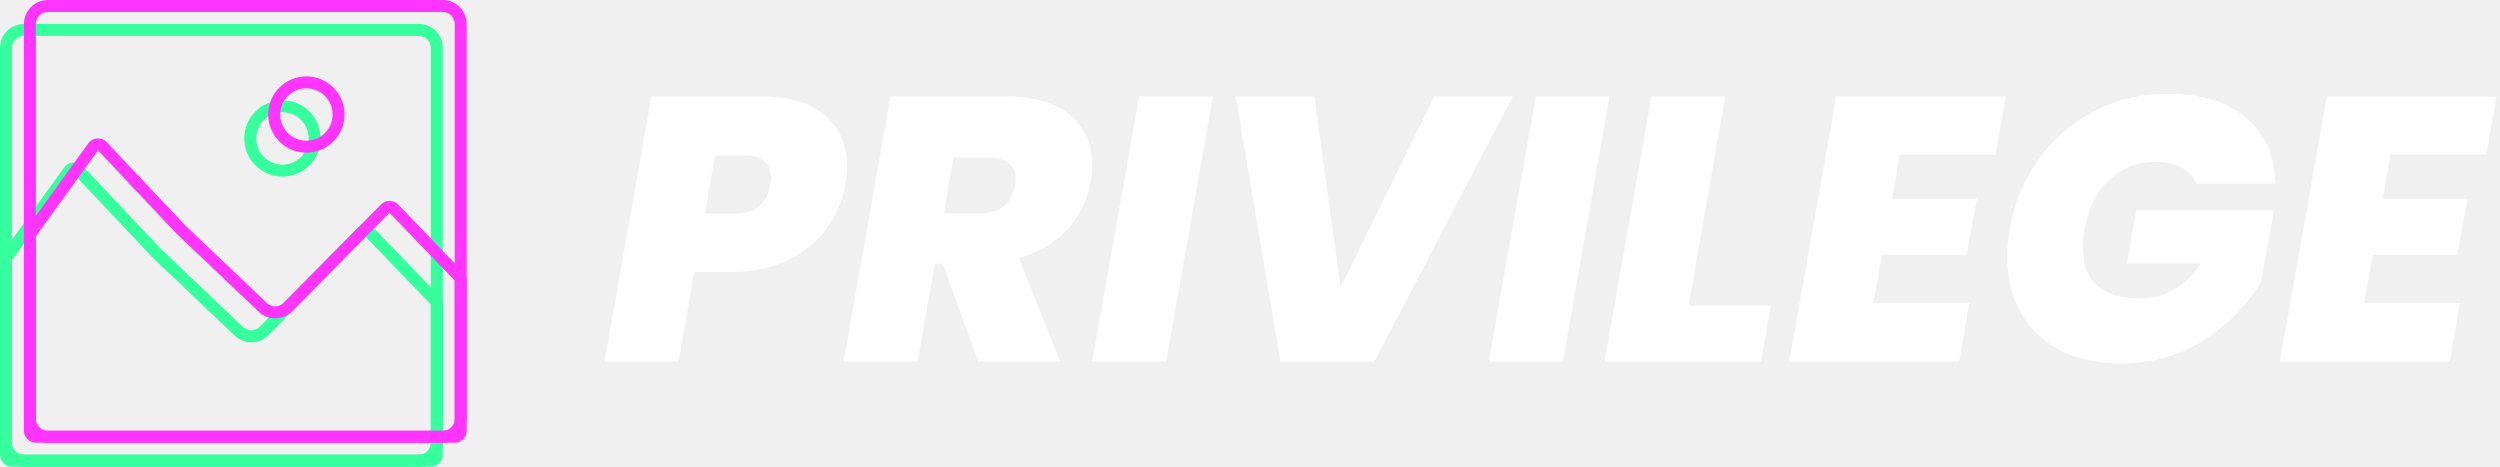
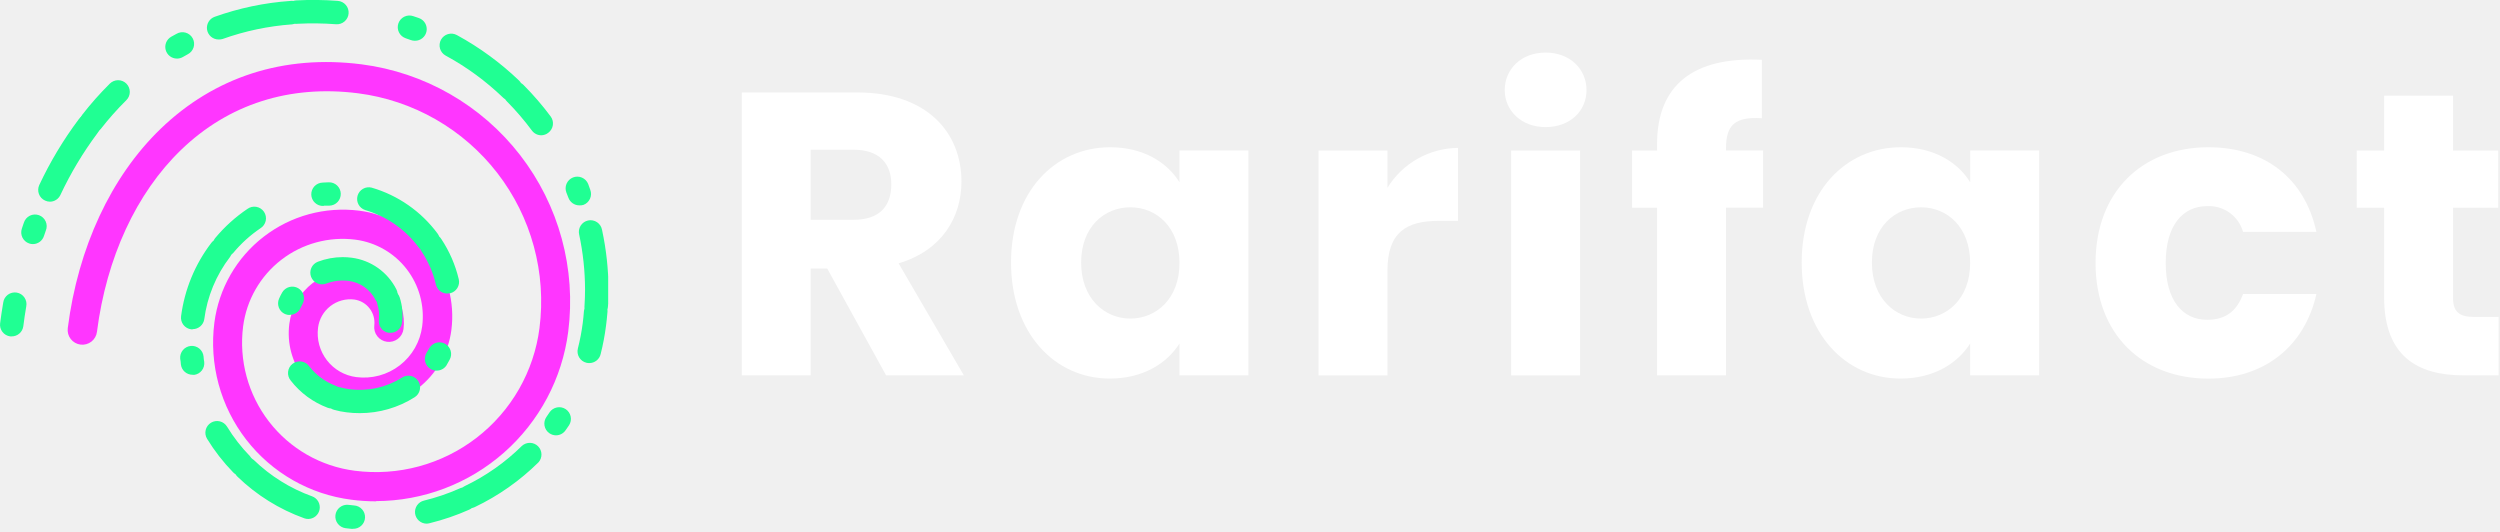
- <svg xmlns="http://www.w3.org/2000/svg" width="225" height="42" viewBox="0 0 225 42" fill="none">
-   <path d="M76.062 16.631C75.814 18.075 75.249 19.395 74.369 20.591C73.512 21.764 72.35 22.712 70.883 23.434C69.417 24.133 67.713 24.483 65.772 24.483H62.489L61.068 32.538H54.4L58.631 8.677H68.548C71.052 8.677 72.959 9.252 74.268 10.403C75.577 11.531 76.231 13.054 76.231 14.972C76.231 15.446 76.174 15.999 76.062 16.631ZM66.077 19.237C67.95 19.237 69.033 18.368 69.326 16.631C69.371 16.315 69.394 16.089 69.394 15.954C69.394 15.345 69.191 14.871 68.785 14.532C68.401 14.171 67.803 13.991 66.991 13.991H64.351L63.437 19.237H66.077Z" fill="white" />
-   <path d="M90.607 8.677C93.111 8.677 95.018 9.241 96.327 10.369C97.635 11.475 98.29 12.953 98.29 14.803C98.29 15.367 98.245 15.875 98.154 16.326C97.884 17.951 97.195 19.384 96.09 20.625C94.984 21.843 93.518 22.712 91.69 23.231L95.413 32.538H88.034L84.853 23.738H84.142L82.585 32.538H75.918L80.148 8.677H90.607ZM84.954 19.203H88.238C89.998 19.203 91.035 18.368 91.351 16.698C91.397 16.428 91.419 16.236 91.419 16.123C91.419 15.514 91.216 15.04 90.81 14.701C90.426 14.363 89.851 14.194 89.084 14.194H85.801L84.954 19.203Z" fill="white" />
-   <path d="M109.159 8.677L104.962 32.538H98.294L102.525 8.677H109.159Z" fill="white" />
-   <path d="M118.285 8.677L120.654 25.871L129.081 8.677H136.155L123.7 32.538H115.238L111.211 8.677H118.285Z" fill="white" />
-   <path d="M144.856 8.677L140.659 32.538H133.991L138.222 8.677H144.856Z" fill="white" />
-   <path d="M151.985 27.495H159.397L158.483 32.538H144.403L148.634 8.677H155.268L151.985 27.495Z" fill="white" />
-   <path d="M170.98 13.923L170.303 17.883H177.918L177.004 22.926H169.389L168.61 27.259H177.241L176.327 32.538H161.029L165.26 8.677H180.524L179.61 13.923H170.98Z" fill="white" />
-   <path d="M180.891 20.557C181.298 18.21 182.166 16.123 183.498 14.295C184.829 12.445 186.499 11.012 188.507 9.997C190.515 8.959 192.715 8.44 195.107 8.44C198.108 8.44 200.454 9.162 202.147 10.606C203.862 12.05 204.742 14.025 204.787 16.529H197.645C197.397 15.897 196.968 15.412 196.359 15.074C195.75 14.735 194.983 14.566 194.058 14.566C192.41 14.566 191 15.108 189.827 16.191C188.676 17.274 187.943 18.729 187.627 20.557C187.514 21.234 187.458 21.798 187.458 22.249C187.458 23.761 187.886 24.912 188.744 25.701C189.601 26.469 190.865 26.852 192.535 26.852C194.859 26.852 196.709 25.803 198.085 23.705H191.418L192.264 18.932H204.651L203.501 25.363C202.327 27.371 200.646 29.097 198.458 30.541C196.269 31.986 193.742 32.708 190.876 32.708C188.755 32.708 186.927 32.313 185.393 31.523C183.859 30.711 182.685 29.583 181.873 28.139C181.061 26.694 180.654 25.025 180.654 23.129C180.654 22.227 180.733 21.369 180.891 20.557Z" fill="white" />
-   <path d="M215.138 13.923L214.461 17.883H222.077L221.163 22.926H213.547L212.769 27.259H221.4L220.486 32.538H205.187L209.418 8.677H224.683L223.769 13.923H215.138Z" fill="white" />
-   <path fill-rule="evenodd" clip-rule="evenodd" d="M37.692 3.231H2.154C1.559 3.231 1.077 3.713 1.077 4.308V39.846C1.077 40.441 1.559 40.923 2.154 40.923H37.692C38.287 40.923 38.769 40.441 38.769 39.846V4.308C38.769 3.713 38.287 3.231 37.692 3.231ZM2.154 2.154C0.964 2.154 0 3.118 0 4.308V39.846C0 41.036 0.964 42 2.154 42H37.692C38.882 42 39.846 41.036 39.846 39.846V4.308C39.846 3.118 38.882 2.154 37.692 2.154H2.154Z" fill="#36FF9D" />
-   <path fill-rule="evenodd" clip-rule="evenodd" d="M13.728 23.174L6.665 15.686L1.077 23.408L1.077 40.923H38.769V27.404L32.906 21.307L24.147 30.165C23.322 31 21.982 31.02 21.131 30.212L13.728 23.174ZM14.492 22.413L7.448 14.947C6.985 14.455 6.188 14.507 5.792 15.054L0.204 22.776C0.072 22.96 0 23.181 0 23.408V40.923C0 41.518 0.482 42 1.077 42H38.769C39.364 42 39.846 41.518 39.846 40.923V27.404C39.846 27.126 39.738 26.859 39.545 26.658L33.682 20.561C33.262 20.124 32.566 20.12 32.14 20.55L23.381 29.408C22.969 29.825 22.299 29.836 21.873 29.431L14.492 22.413Z" fill="#36FF9D" />
-   <path fill-rule="evenodd" clip-rule="evenodd" d="M25.419 14.817C26.721 14.817 27.777 13.761 27.777 12.459C27.777 11.156 26.721 10.101 25.419 10.101C24.117 10.101 23.061 11.156 23.061 12.459C23.061 13.761 24.117 14.817 25.419 14.817ZM25.419 15.894C27.316 15.894 28.854 14.356 28.854 12.459C28.854 10.562 27.316 9.024 25.419 9.024C23.522 9.024 21.984 10.562 21.984 12.459C21.984 14.356 23.522 15.894 25.419 15.894Z" fill="#36FF9D" />
-   <path fill-rule="evenodd" clip-rule="evenodd" d="M39.846 1.077H4.308C3.713 1.077 3.231 1.559 3.231 2.154V37.692C3.231 38.287 3.713 38.769 4.308 38.769H39.846C40.441 38.769 40.923 38.287 40.923 37.692V2.154C40.923 1.559 40.441 1.077 39.846 1.077ZM4.308 0C3.118 0 2.154 0.964 2.154 2.154V37.692C2.154 38.882 3.118 39.846 4.308 39.846H39.846C41.036 39.846 42 38.882 42 37.692V2.154C42 0.964 41.036 0 39.846 0H4.308Z" fill="#FF35FF" />
-   <path fill-rule="evenodd" clip-rule="evenodd" d="M15.882 21.02L8.819 13.532L3.231 21.254L3.231 38.769H40.923V25.25L35.059 19.153L26.301 28.011C25.476 28.846 24.135 28.866 23.285 28.058L15.882 21.02ZM16.645 20.259L9.602 12.793C9.138 12.301 8.342 12.353 7.946 12.9L2.358 20.622C2.225 20.806 2.154 21.027 2.154 21.254V38.769C2.154 39.364 2.636 39.846 3.231 39.846H40.923C41.518 39.846 42 39.364 42 38.769V25.25C42 24.972 41.892 24.705 41.699 24.504L35.836 18.407C35.416 17.971 34.719 17.966 34.294 18.396L25.535 27.254C25.123 27.671 24.452 27.682 24.027 27.277L16.645 20.259Z" fill="#FF35FF" />
-   <path fill-rule="evenodd" clip-rule="evenodd" d="M27.573 12.663C28.875 12.663 29.931 11.607 29.931 10.305C29.931 9.003 28.875 7.947 27.573 7.947C26.271 7.947 25.215 9.003 25.215 10.305C25.215 11.607 26.271 12.663 27.573 12.663ZM27.573 13.74C29.47 13.74 31.008 12.202 31.008 10.305C31.008 8.408 29.47 6.87 27.573 6.87C25.676 6.87 24.138 8.408 24.138 10.305C24.138 12.202 25.676 13.74 27.573 13.74Z" fill="#FF35FF" />
+ <svg xmlns="http://www.w3.org/2000/svg" width="428" height="91" viewBox="0 0 428 91" fill="none">
+   <g clip-path="url(#clip0_115_19)">
+     <path d="M146.8 15.83C158.67 15.83 164.6 22.66 164.6 31.08C164.6 37.15 161.29 42.88 153.84 45.08L165.01 64.26H151.7L141.62 45.97H138.79V64.26H127V15.83H146.8ZM146.11 25.63H138.79V37.63H146.11C150.52 37.63 152.59 35.36 152.59 31.56C152.59 27.97 150.52 25.63 146.11 25.63V25.63Z" fill="white" />
+     <path d="M190.06 25.21C195.79 25.21 199.86 27.84 201.93 31.21V25.76H213.73V64.26H201.93V58.81C199.79 62.19 195.72 64.81 189.99 64.81C180.61 64.81 173.09 57.08 173.09 44.94C173.09 32.8 180.61 25.21 190.06 25.21ZM193.51 35.49C189.09 35.49 185.09 38.81 185.09 44.95C185.09 51.09 189.09 54.54 193.51 54.54C197.93 54.54 201.93 51.16 201.93 45.02C201.93 38.88 198 35.49 193.51 35.49Z" fill="white" />
+     <path d="M237.53 64.27H225.73V25.77H237.53V32.15C238.802 30.083 240.577 28.372 242.689 27.178C244.802 25.983 247.183 25.344 249.61 25.32V37.81H246.36C240.77 37.81 237.53 39.74 237.53 46.37V64.27Z" fill="white" />
+     <path d="M257.61 15.42C257.61 11.83 260.44 9 264.61 9C268.78 9 271.61 11.83 271.61 15.42C271.61 19.01 268.78 21.76 264.61 21.76C260.44 21.76 257.61 18.94 257.61 15.42ZM258.71 25.77H270.51V64.27H258.71V25.77Z" fill="white" />
+     <path d="M283.69 35.56H279.41V25.77H283.69V24.66C283.69 14.59 289.9 9.66 301.63 10.24V20.24C297.08 19.96 295.49 21.34 295.49 25.41V25.76H301.84V35.55H295.49V64.26H283.69V35.56Z" fill="white" />
+     <path d="M325.43 25.21C331.16 25.21 335.23 27.84 337.3 31.21V25.76H349.1V64.26H337.29V58.81C335.15 62.19 331.08 64.81 325.36 64.81C315.97 64.81 308.45 57.08 308.45 44.94C308.45 32.8 315.98 25.21 325.43 25.21ZM328.88 35.49C324.47 35.49 320.47 38.81 320.47 44.95C320.47 51.09 324.47 54.54 328.88 54.54C333.29 54.54 337.29 51.15 337.29 45.02C337.29 38.89 333.37 35.49 328.88 35.49Z" fill="white" />
+     <path d="M378.08 25.21C387.74 25.21 394.57 30.53 396.57 39.7H384.01C383.636 38.379 382.826 37.224 381.71 36.422C380.595 35.621 379.241 35.222 377.87 35.29C373.66 35.29 370.77 38.6 370.77 45.02C370.77 51.44 373.66 54.75 377.87 54.75C381.12 54.75 382.98 53.16 384.01 50.33H396.57C394.57 59.23 387.74 64.82 378.08 64.82C366.76 64.82 358.76 57.23 358.76 45.02C358.76 32.81 366.76 25.21 378.08 25.21Z" fill="white" />
+     <path d="M408.16 35.56H403.47V25.77H408.16V16.38H419.96V25.77H427.69V35.56H419.96V51.02C419.96 53.3 420.96 54.26 423.55 54.26H427.76V64.26H421.76C413.76 64.26 408.16 60.88 408.16 50.87V35.56Z" fill="white" />
+   </g>
+   <g clip-path="url(#clip1_115_19)">
+     <path d="M64.42 85.83C62.989 85.831 61.559 85.737 60.14 85.55C56.611 85.099 53.205 83.958 50.116 82.191C47.028 80.423 44.318 78.065 42.142 75.251C39.965 72.436 38.364 69.22 37.43 65.787C36.497 62.353 36.248 58.769 36.7 55.24C37.456 49.411 40.492 44.12 45.142 40.526C49.793 36.933 55.679 35.33 61.51 36.07C66.305 36.688 70.658 39.184 73.614 43.008C76.571 46.833 77.889 51.674 77.28 56.47C77.029 58.436 76.394 60.333 75.41 62.052C74.426 63.772 73.112 65.281 71.545 66.493C69.977 67.705 68.186 68.596 66.273 69.116C64.361 69.635 62.365 69.772 60.4 69.52C58.763 69.311 57.183 68.782 55.75 67.962C54.318 67.143 53.06 66.049 52.051 64.743C51.041 63.437 50.299 61.945 49.867 60.352C49.434 58.76 49.32 57.097 49.53 55.46C49.705 54.085 50.15 52.758 50.839 51.554C51.527 50.351 52.446 49.295 53.543 48.447C54.64 47.599 55.893 46.976 57.231 46.613C58.569 46.249 59.965 46.153 61.34 46.33C63.686 46.644 65.814 47.87 67.262 49.742C68.711 51.613 69.364 53.98 69.08 56.33C69.039 56.658 68.933 56.975 68.769 57.263C68.605 57.55 68.386 57.803 68.125 58.005C67.864 58.208 67.565 58.358 67.246 58.445C66.927 58.533 66.593 58.556 66.265 58.515C65.937 58.474 65.62 58.368 65.332 58.204C65.045 58.04 64.793 57.821 64.59 57.56C64.387 57.299 64.237 57 64.15 56.681C64.062 56.361 64.039 56.028 64.08 55.7C64.2 54.663 63.909 53.62 63.27 52.794C62.631 51.968 61.694 51.425 60.66 51.28C59.2 51.099 57.727 51.503 56.563 52.404C55.399 53.305 54.64 54.63 54.45 56.09C54.324 57.076 54.393 58.078 54.654 59.037C54.915 59.997 55.362 60.895 55.971 61.682C56.579 62.468 57.336 63.127 58.199 63.621C59.062 64.115 60.014 64.434 61 64.56C62.314 64.73 63.648 64.638 64.926 64.292C66.204 63.945 67.401 63.35 68.449 62.54C69.497 61.73 70.374 60.721 71.032 59.572C71.689 58.422 72.113 57.154 72.28 55.84C72.722 52.358 71.765 48.843 69.618 46.067C67.471 43.29 64.311 41.479 60.83 41.03C56.315 40.458 51.756 41.7 48.155 44.483C44.554 47.267 42.204 51.366 41.62 55.88C40.881 61.69 42.478 67.556 46.061 72.19C49.645 76.823 54.92 79.844 60.73 80.59C64.411 81.065 68.15 80.811 71.733 79.84C75.316 78.869 78.672 77.201 81.61 74.932C84.548 72.663 87.009 69.838 88.854 66.616C90.698 63.395 91.89 59.842 92.36 56.16C92.959 51.481 92.63 46.73 91.393 42.178C90.156 37.626 88.034 33.362 85.149 29.63C82.264 25.898 78.672 22.771 74.578 20.427C70.484 18.083 65.969 16.569 61.29 15.97C49.59 14.48 39.11 17.83 31 25.66C23.33 33.06 18.22 44.13 16.6 56.81C16.559 57.138 16.453 57.455 16.289 57.743C16.125 58.03 15.906 58.283 15.645 58.486C15.384 58.688 15.085 58.838 14.766 58.925C14.447 59.013 14.113 59.036 13.785 58.995C13.457 58.954 13.14 58.848 12.852 58.684C12.565 58.52 12.312 58.301 12.11 58.04C11.907 57.779 11.757 57.48 11.67 57.161C11.582 56.842 11.559 56.508 11.6 56.18C13.36 42.37 19.01 30.25 27.48 22.07C36.73 13.14 48.62 9.32 61.88 11.01C72.644 12.389 82.42 17.986 89.058 26.571C95.697 35.156 98.654 46.025 97.28 56.79C96.247 64.792 92.34 72.145 86.287 77.481C80.234 82.816 72.449 85.769 64.38 85.79L64.42 85.83Z" fill="#FF36FF" />
+     <path d="M2.01 57.59H1.75C1.489 57.557 1.238 57.472 1.01 57.342C0.782 57.211 0.581 57.037 0.421 56.829C0.26 56.621 0.142 56.383 0.073 56.129C0.004 55.876 -0.014 55.611 0.02 55.35C0.17 54.17 0.35 52.97 0.55 51.81C0.584 51.542 0.672 51.285 0.808 51.052C0.945 50.819 1.127 50.617 1.343 50.456C1.56 50.296 1.807 50.181 2.069 50.118C2.331 50.055 2.604 50.046 2.869 50.092C3.135 50.137 3.389 50.235 3.616 50.381C3.843 50.527 4.038 50.717 4.189 50.94C4.34 51.163 4.445 51.415 4.497 51.679C4.549 51.944 4.546 52.216 4.49 52.48C4.3 53.59 4.13 54.73 3.99 55.86C3.925 56.339 3.688 56.778 3.324 57.096C2.96 57.414 2.494 57.59 2.01 57.59Z" fill="#20FF93" />
+     <path d="M5.64 41.79C5.418 41.793 5.198 41.756 4.99 41.68C4.741 41.596 4.511 41.463 4.314 41.289C4.116 41.116 3.954 40.905 3.838 40.669C3.722 40.433 3.654 40.177 3.637 39.914C3.62 39.652 3.655 39.389 3.74 39.14C3.85 38.82 3.96 38.51 4.08 38.14C4.159 37.881 4.289 37.64 4.464 37.433C4.639 37.225 4.854 37.056 5.096 36.934C5.338 36.812 5.602 36.741 5.873 36.725C6.143 36.708 6.414 36.747 6.67 36.839C6.925 36.93 7.159 37.073 7.357 37.258C7.555 37.442 7.714 37.665 7.823 37.913C7.933 38.161 7.991 38.429 7.994 38.7C7.997 38.971 7.944 39.24 7.84 39.49L7.53 40.39C7.403 40.793 7.152 41.146 6.813 41.397C6.473 41.649 6.063 41.786 5.64 41.79V41.79ZM8.57 34.53C8.276 34.53 7.986 34.465 7.72 34.34C7.479 34.232 7.261 34.077 7.08 33.885C6.899 33.692 6.758 33.466 6.665 33.218C6.572 32.971 6.529 32.708 6.539 32.444C6.548 32.18 6.61 31.92 6.72 31.68C8.581 27.71 10.843 23.94 13.47 20.43C13.62 20.202 13.816 20.006 14.044 19.857C14.273 19.707 14.529 19.605 14.799 19.558C15.068 19.512 15.344 19.521 15.61 19.585C15.875 19.649 16.125 19.767 16.343 19.931C16.562 20.095 16.744 20.302 16.879 20.54C17.015 20.777 17.099 21.04 17.129 21.312C17.159 21.584 17.133 21.858 17.052 22.119C16.971 22.381 16.838 22.622 16.66 22.83C14.203 26.124 12.085 29.659 10.34 33.38C10.182 33.718 9.932 34.004 9.619 34.208C9.306 34.411 8.943 34.522 8.57 34.53Z" fill="#20FF93" />
+     <path d="M60.4 90.54H60.18L59.18 90.43C58.65 90.365 58.167 90.092 57.838 89.671C57.508 89.25 57.36 88.715 57.425 88.185C57.49 87.654 57.763 87.172 58.184 86.843C58.605 86.513 59.14 86.365 59.67 86.43L60.59 86.53C61.12 86.555 61.619 86.79 61.977 87.183C62.334 87.576 62.52 88.094 62.495 88.625C62.47 89.155 62.235 89.654 61.842 90.011C61.449 90.369 60.931 90.555 60.4 90.53V90.54ZM73.03 89.65C72.543 89.646 72.075 89.465 71.712 89.14C71.35 88.816 71.118 88.37 71.06 87.887C71.003 87.404 71.123 86.916 71.399 86.515C71.675 86.115 72.088 85.828 72.56 85.71C74.665 85.199 76.72 84.499 78.7 83.62C78.84 83.551 78.987 83.5 79.14 83.47C79.265 83.376 79.399 83.296 79.54 83.23C83.175 81.493 86.494 79.161 89.36 76.33C89.741 75.986 90.24 75.802 90.753 75.815C91.266 75.829 91.755 76.039 92.117 76.403C92.48 76.766 92.688 77.255 92.7 77.769C92.712 78.282 92.525 78.78 92.18 79.16C88.996 82.304 85.308 84.893 81.27 86.82C81.113 86.891 80.949 86.945 80.78 86.98C80.646 87.089 80.498 87.179 80.34 87.25C78.141 88.229 75.859 89.008 73.52 89.58C73.36 89.624 73.196 89.647 73.03 89.65V89.65ZM52.77 88.85C52.538 88.848 52.309 88.808 52.09 88.73C47.819 87.193 43.923 84.766 40.66 81.61C40.531 81.49 40.42 81.352 40.33 81.2C40.18 81.107 40.043 80.997 39.92 80.87C38.221 79.126 36.721 77.197 35.45 75.12C35.174 74.666 35.09 74.122 35.216 73.606C35.341 73.091 35.667 72.646 36.12 72.37C36.574 72.094 37.118 72.01 37.634 72.135C38.15 72.261 38.594 72.587 38.87 73.04C39.984 74.865 41.299 76.558 42.79 78.09C42.947 78.353 43.167 78.573 43.43 78.73C46.284 81.495 49.693 83.621 53.43 84.97C53.872 85.13 54.243 85.441 54.479 85.848C54.714 86.255 54.799 86.732 54.718 87.195C54.637 87.658 54.395 88.078 54.035 88.381C53.675 88.683 53.22 88.849 52.75 88.85H52.77ZM95.18 74.53C94.771 74.526 94.373 74.397 94.04 74.16C93.607 73.856 93.313 73.392 93.221 72.871C93.129 72.35 93.248 71.814 93.55 71.38L94.07 70.61C94.363 70.167 94.82 69.859 95.341 69.753C95.861 69.647 96.402 69.752 96.845 70.045C97.288 70.338 97.596 70.795 97.702 71.316C97.808 71.836 97.703 72.377 97.41 72.82C97.22 73.11 97.02 73.39 96.82 73.67C96.636 73.935 96.391 74.151 96.106 74.301C95.82 74.451 95.503 74.529 95.18 74.53V74.53ZM61.58 70.73C60.828 70.733 60.076 70.686 59.33 70.59C58.603 70.504 57.884 70.36 57.18 70.16C56.996 70.11 56.821 70.033 56.66 69.93C56.468 69.92 56.279 69.879 56.1 69.81C53.603 68.877 51.414 67.267 49.78 65.16C49.606 64.954 49.475 64.716 49.395 64.459C49.316 64.201 49.289 63.93 49.316 63.662C49.344 63.394 49.425 63.135 49.555 62.899C49.686 62.663 49.862 62.456 50.075 62.29C50.287 62.124 50.531 62.003 50.791 61.934C51.051 61.865 51.323 61.849 51.59 61.887C51.856 61.925 52.113 62.017 52.343 62.157C52.573 62.296 52.773 62.481 52.93 62.7C54.113 64.226 55.7 65.389 57.51 66.06C57.638 66.11 57.762 66.17 57.88 66.24C58.019 66.253 58.156 66.28 58.29 66.32C58.798 66.465 59.316 66.568 59.84 66.63C62.982 67.039 66.167 66.331 68.84 64.63C69.287 64.344 69.829 64.246 70.348 64.36C70.867 64.473 71.319 64.788 71.605 65.235C71.892 65.682 71.989 66.224 71.875 66.743C71.762 67.261 71.447 67.713 71 68C68.184 69.788 64.916 70.735 61.58 70.73ZM32.97 64.16C32.48 64.164 32.006 63.988 31.637 63.665C31.269 63.343 31.031 62.896 30.97 62.41C30.97 62.07 30.89 61.72 30.85 61.41C30.801 60.88 30.965 60.351 31.305 59.942C31.645 59.532 32.135 59.274 32.665 59.225C33.196 59.176 33.724 59.34 34.133 59.68C34.543 60.02 34.801 60.51 34.85 61.04C34.85 61.34 34.92 61.64 34.96 61.94C34.994 62.201 34.976 62.465 34.907 62.719C34.838 62.973 34.72 63.211 34.559 63.419C34.399 63.627 34.199 63.801 33.971 63.932C33.742 64.062 33.491 64.147 33.23 64.18L32.97 64.16ZM74.73 63.45C74.355 63.448 73.987 63.341 73.67 63.14C73.447 63 73.254 62.818 73.102 62.604C72.95 62.389 72.841 62.147 72.783 61.891C72.724 61.634 72.717 61.369 72.761 61.11C72.805 60.85 72.9 60.602 73.04 60.38C73.19 60.14 73.33 59.9 73.47 59.65C73.596 59.419 73.765 59.215 73.97 59.049C74.174 58.884 74.409 58.76 74.661 58.685C74.913 58.61 75.177 58.586 75.439 58.614C75.7 58.641 75.954 58.719 76.185 58.845C76.416 58.97 76.62 59.14 76.786 59.344C76.951 59.549 77.075 59.784 77.15 60.036C77.225 60.288 77.249 60.552 77.222 60.814C77.194 61.075 77.115 61.329 76.99 61.56C76.81 61.88 76.62 62.2 76.43 62.56C76.244 62.839 75.991 63.067 75.694 63.222C75.397 63.378 75.065 63.456 74.73 63.45ZM100.87 62.16C100.705 62.16 100.54 62.14 100.38 62.1C100.125 62.036 99.886 61.922 99.675 61.765C99.464 61.608 99.286 61.411 99.151 61.185C99.017 60.96 98.928 60.71 98.89 60.45C98.852 60.19 98.866 59.925 98.93 59.67C99.293 58.245 99.57 56.799 99.76 55.34C99.847 54.673 99.917 53.973 99.97 53.24C99.988 53.084 100.022 52.93 100.07 52.78C100.05 52.624 100.05 52.466 100.07 52.31C100.13 51.38 100.16 50.44 100.16 49.51C100.148 46.377 99.813 43.254 99.16 40.19C99.094 39.929 99.082 39.658 99.123 39.392C99.165 39.126 99.26 38.871 99.402 38.643C99.544 38.415 99.731 38.218 99.951 38.063C100.172 37.909 100.421 37.8 100.684 37.744C100.947 37.688 101.219 37.686 101.483 37.738C101.747 37.789 101.998 37.894 102.221 38.045C102.443 38.196 102.634 38.39 102.779 38.616C102.925 38.842 103.024 39.095 103.07 39.36C103.788 42.686 104.16 46.077 104.18 49.48C104.18 50.48 104.18 51.48 104.08 52.48C104.071 52.653 104.041 52.824 103.99 52.99C104.015 53.159 104.015 53.331 103.99 53.5C103.93 54.26 103.85 55.02 103.75 55.78C103.543 57.4 103.239 59.006 102.84 60.59C102.742 61.038 102.492 61.438 102.133 61.724C101.775 62.01 101.329 62.164 100.87 62.16V62.16ZM32.99 56.38H32.73C32.469 56.347 32.218 56.262 31.99 56.132C31.762 56.001 31.561 55.827 31.401 55.619C31.24 55.41 31.122 55.173 31.053 54.919C30.985 54.665 30.966 54.401 31 54.14C31.598 49.559 33.391 45.217 36.2 41.55C36.312 41.412 36.439 41.288 36.58 41.18C36.654 41.013 36.752 40.858 36.87 40.72C38.455 38.821 40.3 37.154 42.35 35.77C42.567 35.61 42.814 35.495 43.076 35.433C43.338 35.371 43.61 35.363 43.876 35.408C44.142 35.454 44.395 35.553 44.622 35.699C44.848 35.845 45.043 36.035 45.194 36.259C45.345 36.482 45.449 36.733 45.501 36.998C45.552 37.262 45.549 37.534 45.493 37.798C45.437 38.061 45.328 38.311 45.172 38.531C45.017 38.751 44.819 38.938 44.59 39.08C42.848 40.256 41.283 41.673 39.94 43.29C39.84 43.403 39.73 43.507 39.61 43.6C39.545 43.736 39.468 43.867 39.38 43.99C36.996 47.096 35.475 50.777 34.97 54.66C34.896 55.132 34.656 55.561 34.293 55.871C33.93 56.181 33.468 56.351 32.99 56.35V56.38ZM49.59 53.93C49.311 53.93 49.035 53.873 48.78 53.76C48.298 53.542 47.922 53.141 47.735 52.647C47.547 52.152 47.564 51.603 47.78 51.12C47.937 50.76 48.114 50.41 48.31 50.07C48.441 49.842 48.616 49.642 48.825 49.482C49.033 49.322 49.271 49.204 49.525 49.136C49.779 49.068 50.044 49.05 50.305 49.084C50.566 49.118 50.817 49.204 51.045 49.335C51.273 49.466 51.473 49.641 51.633 49.85C51.793 50.058 51.911 50.296 51.979 50.55C52.047 50.804 52.065 51.069 52.031 51.33C51.997 51.591 51.911 51.842 51.78 52.07C51.66 52.29 51.54 52.53 51.43 52.77C51.264 53.115 51.002 53.404 50.676 53.605C50.35 53.805 49.973 53.907 49.59 53.9V53.93ZM66.08 52.45C65.709 52.451 65.345 52.348 65.029 52.154C64.713 51.96 64.457 51.681 64.29 51.35C63.85 50.473 63.202 49.717 62.401 49.148C61.601 48.58 60.673 48.216 59.7 48.09C58.398 47.921 57.075 48.079 55.85 48.55C55.605 48.645 55.343 48.69 55.08 48.683C54.817 48.676 54.557 48.618 54.317 48.511C54.077 48.405 53.859 48.252 53.678 48.061C53.497 47.87 53.355 47.645 53.26 47.4C53.166 47.154 53.12 46.893 53.127 46.63C53.134 46.367 53.192 46.107 53.299 45.867C53.406 45.626 53.559 45.409 53.749 45.228C53.94 45.047 54.164 44.904 54.41 44.81C55.774 44.289 57.221 44.021 58.68 44.02C59.192 44.023 59.703 44.056 60.21 44.12C61.835 44.33 63.383 44.936 64.719 45.884C66.054 46.833 67.137 48.095 67.87 49.56C68.106 50.035 68.144 50.584 67.975 51.086C67.806 51.589 67.445 52.004 66.97 52.24C66.692 52.371 66.387 52.432 66.08 52.42V52.45ZM76.63 50.26C76.171 50.272 75.721 50.126 75.356 49.845C74.992 49.565 74.736 49.167 74.63 48.72C74.161 46.718 73.342 44.816 72.21 43.1C72.121 42.981 72.05 42.85 72 42.71C71.888 42.612 71.787 42.501 71.7 42.38C69.422 39.292 66.193 37.037 62.51 35.96C62.019 35.798 61.609 35.451 61.368 34.994C61.126 34.536 61.072 34.002 61.215 33.505C61.359 33.008 61.69 32.586 62.138 32.328C62.587 32.069 63.118 31.995 63.62 32.12C68.153 33.44 72.126 36.212 74.93 40.01C75.036 40.159 75.124 40.32 75.19 40.49C75.325 40.61 75.442 40.748 75.54 40.9C76.94 43.005 77.956 45.341 78.54 47.8C78.601 48.056 78.611 48.322 78.569 48.581C78.527 48.841 78.434 49.09 78.296 49.314C78.157 49.538 77.976 49.733 77.762 49.886C77.548 50.04 77.306 50.15 77.05 50.21C76.911 50.228 76.77 50.235 76.63 50.23V50.26ZM55.36 35.26C55.097 35.269 54.836 35.227 54.589 35.135C54.343 35.042 54.118 34.903 53.925 34.724C53.733 34.544 53.578 34.329 53.469 34.09C53.36 33.851 53.299 33.593 53.29 33.33C53.281 33.067 53.324 32.805 53.416 32.559C53.508 32.313 53.647 32.087 53.826 31.895C54.006 31.703 54.221 31.548 54.46 31.439C54.699 31.33 54.958 31.269 55.22 31.26L56.28 31.21C56.543 31.202 56.804 31.246 57.05 31.339C57.296 31.433 57.521 31.573 57.712 31.753C57.903 31.933 58.057 32.15 58.165 32.389C58.273 32.629 58.332 32.887 58.34 33.15C58.348 33.413 58.304 33.674 58.211 33.92C58.118 34.166 57.977 34.391 57.797 34.582C57.617 34.773 57.401 34.927 57.161 35.035C56.921 35.142 56.663 35.202 56.4 35.21H55.5L55.36 35.26ZM99.18 35.16C98.772 35.158 98.374 35.032 98.04 34.798C97.706 34.564 97.451 34.233 97.31 33.85C97.2 33.56 97.09 33.27 96.97 32.98C96.775 32.485 96.785 31.933 96.997 31.446C97.209 30.958 97.606 30.575 98.1 30.38C98.595 30.185 99.147 30.195 99.634 30.407C100.122 30.618 100.505 31.015 100.7 31.51L101.06 32.51C101.244 33.007 101.224 33.557 101.002 34.039C100.781 34.521 100.377 34.896 99.88 35.08C99.653 35.145 99.416 35.172 99.18 35.16V35.16ZM92.67 23.16C92.36 23.16 92.053 23.088 91.776 22.949C91.498 22.81 91.256 22.608 91.07 22.36C89.761 20.593 88.328 18.922 86.78 17.36C86.663 17.247 86.562 17.12 86.48 16.98C86.344 16.905 86.22 16.81 86.11 16.7C83.177 13.878 79.877 11.463 76.3 9.52C76.069 9.395 75.865 9.225 75.699 9.021C75.534 8.816 75.41 8.581 75.335 8.329C75.261 8.077 75.236 7.813 75.264 7.551C75.291 7.29 75.37 7.036 75.495 6.805C75.621 6.574 75.79 6.37 75.995 6.204C76.199 6.039 76.434 5.915 76.686 5.84C76.938 5.765 77.202 5.741 77.464 5.768C77.725 5.796 77.979 5.875 78.21 6C82.098 8.117 85.687 10.744 88.88 13.81C89.004 13.933 89.111 14.07 89.2 14.22C89.35 14.305 89.487 14.409 89.61 14.53C91.29 16.217 92.847 18.021 94.27 19.93C94.428 20.14 94.542 20.379 94.608 20.634C94.673 20.888 94.687 21.153 94.65 21.413C94.613 21.673 94.525 21.923 94.391 22.149C94.257 22.375 94.08 22.572 93.87 22.73C93.539 22.992 93.133 23.143 92.71 23.16H92.67ZM15.67 22.85C15.225 22.851 14.792 22.703 14.44 22.43C14.233 22.268 14.06 22.067 13.931 21.838C13.802 21.609 13.719 21.356 13.688 21.095C13.656 20.834 13.676 20.57 13.747 20.317C13.818 20.064 13.938 19.827 14.1 19.62C15.553 17.75 17.127 15.976 18.81 14.31C18.997 14.125 19.218 13.978 19.461 13.879C19.704 13.779 19.964 13.728 20.227 13.729C20.49 13.73 20.75 13.782 20.992 13.884C21.235 13.985 21.455 14.133 21.64 14.32C21.825 14.506 21.972 14.728 22.072 14.971C22.171 15.214 22.222 15.474 22.221 15.737C22.22 16 22.168 16.26 22.066 16.502C21.965 16.745 21.817 16.965 21.63 17.15C20.067 18.699 18.604 20.345 17.25 22.08C17.066 22.316 16.831 22.508 16.563 22.641C16.294 22.775 16 22.846 15.7 22.85H15.67ZM30.31 10.03C29.867 10.033 29.436 9.889 29.084 9.621C28.732 9.352 28.478 8.974 28.364 8.547C28.25 8.119 28.28 7.665 28.452 7.257C28.623 6.848 28.925 6.508 29.31 6.29L30.2 5.8C30.431 5.66 30.689 5.569 30.956 5.532C31.224 5.494 31.496 5.511 31.757 5.582C32.017 5.653 32.261 5.775 32.473 5.943C32.685 6.11 32.861 6.319 32.99 6.556C33.119 6.794 33.199 7.055 33.224 7.324C33.25 7.593 33.221 7.864 33.139 8.121C33.056 8.379 32.923 8.617 32.746 8.821C32.569 9.025 32.353 9.192 32.11 9.31L31.29 9.77C31 9.934 30.674 10.024 30.34 10.03H30.31ZM71.02 6.98C70.785 6.979 70.552 6.939 70.33 6.86L69.45 6.55C68.948 6.379 68.534 6.015 68.299 5.539C68.065 5.062 68.029 4.513 68.2 4.01C68.371 3.507 68.735 3.093 69.211 2.859C69.688 2.624 70.237 2.589 70.74 2.76L71.74 3.1C72.183 3.261 72.555 3.572 72.79 3.98C73.025 4.388 73.109 4.866 73.027 5.33C72.945 5.794 72.701 6.214 72.339 6.515C71.978 6.817 71.521 6.982 71.05 6.98H71.02ZM37.41 6.76C36.941 6.757 36.487 6.589 36.129 6.286C35.771 5.982 35.531 5.563 35.452 5.1C35.372 4.638 35.457 4.162 35.693 3.756C35.928 3.35 36.299 3.04 36.74 2.88C40.919 1.386 45.283 0.471 49.71 0.16C49.879 0.135 50.051 0.135 50.22 0.16C50.383 0.11 50.55 0.08 50.72 0.07C53.089 -0.058 55.464 -0.031 57.83 0.15C58.093 0.17 58.349 0.241 58.584 0.36C58.819 0.478 59.029 0.642 59.2 0.842C59.372 1.041 59.503 1.273 59.585 1.523C59.668 1.773 59.7 2.037 59.68 2.3C59.66 2.563 59.589 2.819 59.471 3.054C59.352 3.289 59.188 3.498 58.988 3.67C58.789 3.842 58.557 3.973 58.307 4.055C58.057 4.137 57.793 4.17 57.53 4.15C55.341 3.984 53.143 3.957 50.95 4.07C50.791 4.09 50.63 4.09 50.47 4.07C50.321 4.119 50.166 4.152 50.01 4.17C45.952 4.462 41.952 5.303 38.12 6.67C37.9 6.739 37.67 6.769 37.44 6.76H37.41Z" fill="#20FF93" />
+     <path d="M66.85 56.98H66.59C66.329 56.947 66.078 56.862 65.85 56.732C65.621 56.601 65.421 56.427 65.261 56.219C65.1 56.011 64.982 55.773 64.913 55.519C64.844 55.265 64.826 55.001 64.86 54.74C64.97 53.869 64.888 52.985 64.62 52.15C64.457 51.645 64.501 51.095 64.743 50.623C64.985 50.15 65.405 49.793 65.91 49.63C66.415 49.467 66.965 49.511 67.437 49.753C67.91 49.995 68.267 50.415 68.43 50.92C68.882 52.316 69.019 53.795 68.83 55.25C68.765 55.729 68.528 56.168 68.164 56.486C67.8 56.804 67.333 56.98 66.85 56.98Z" fill="#20FF93" />
+   </g>
+   <defs>
+     <clipPath id="clip0_115_19">
+       <rect width="300.77" height="55.82" fill="white" transform="translate(127 9)" />
+     </clipPath>
+     <clipPath id="clip1_115_19">
+       <rect width="104.12" height="90.54" fill="white" />
+     </clipPath>
+   </defs>
</svg>
